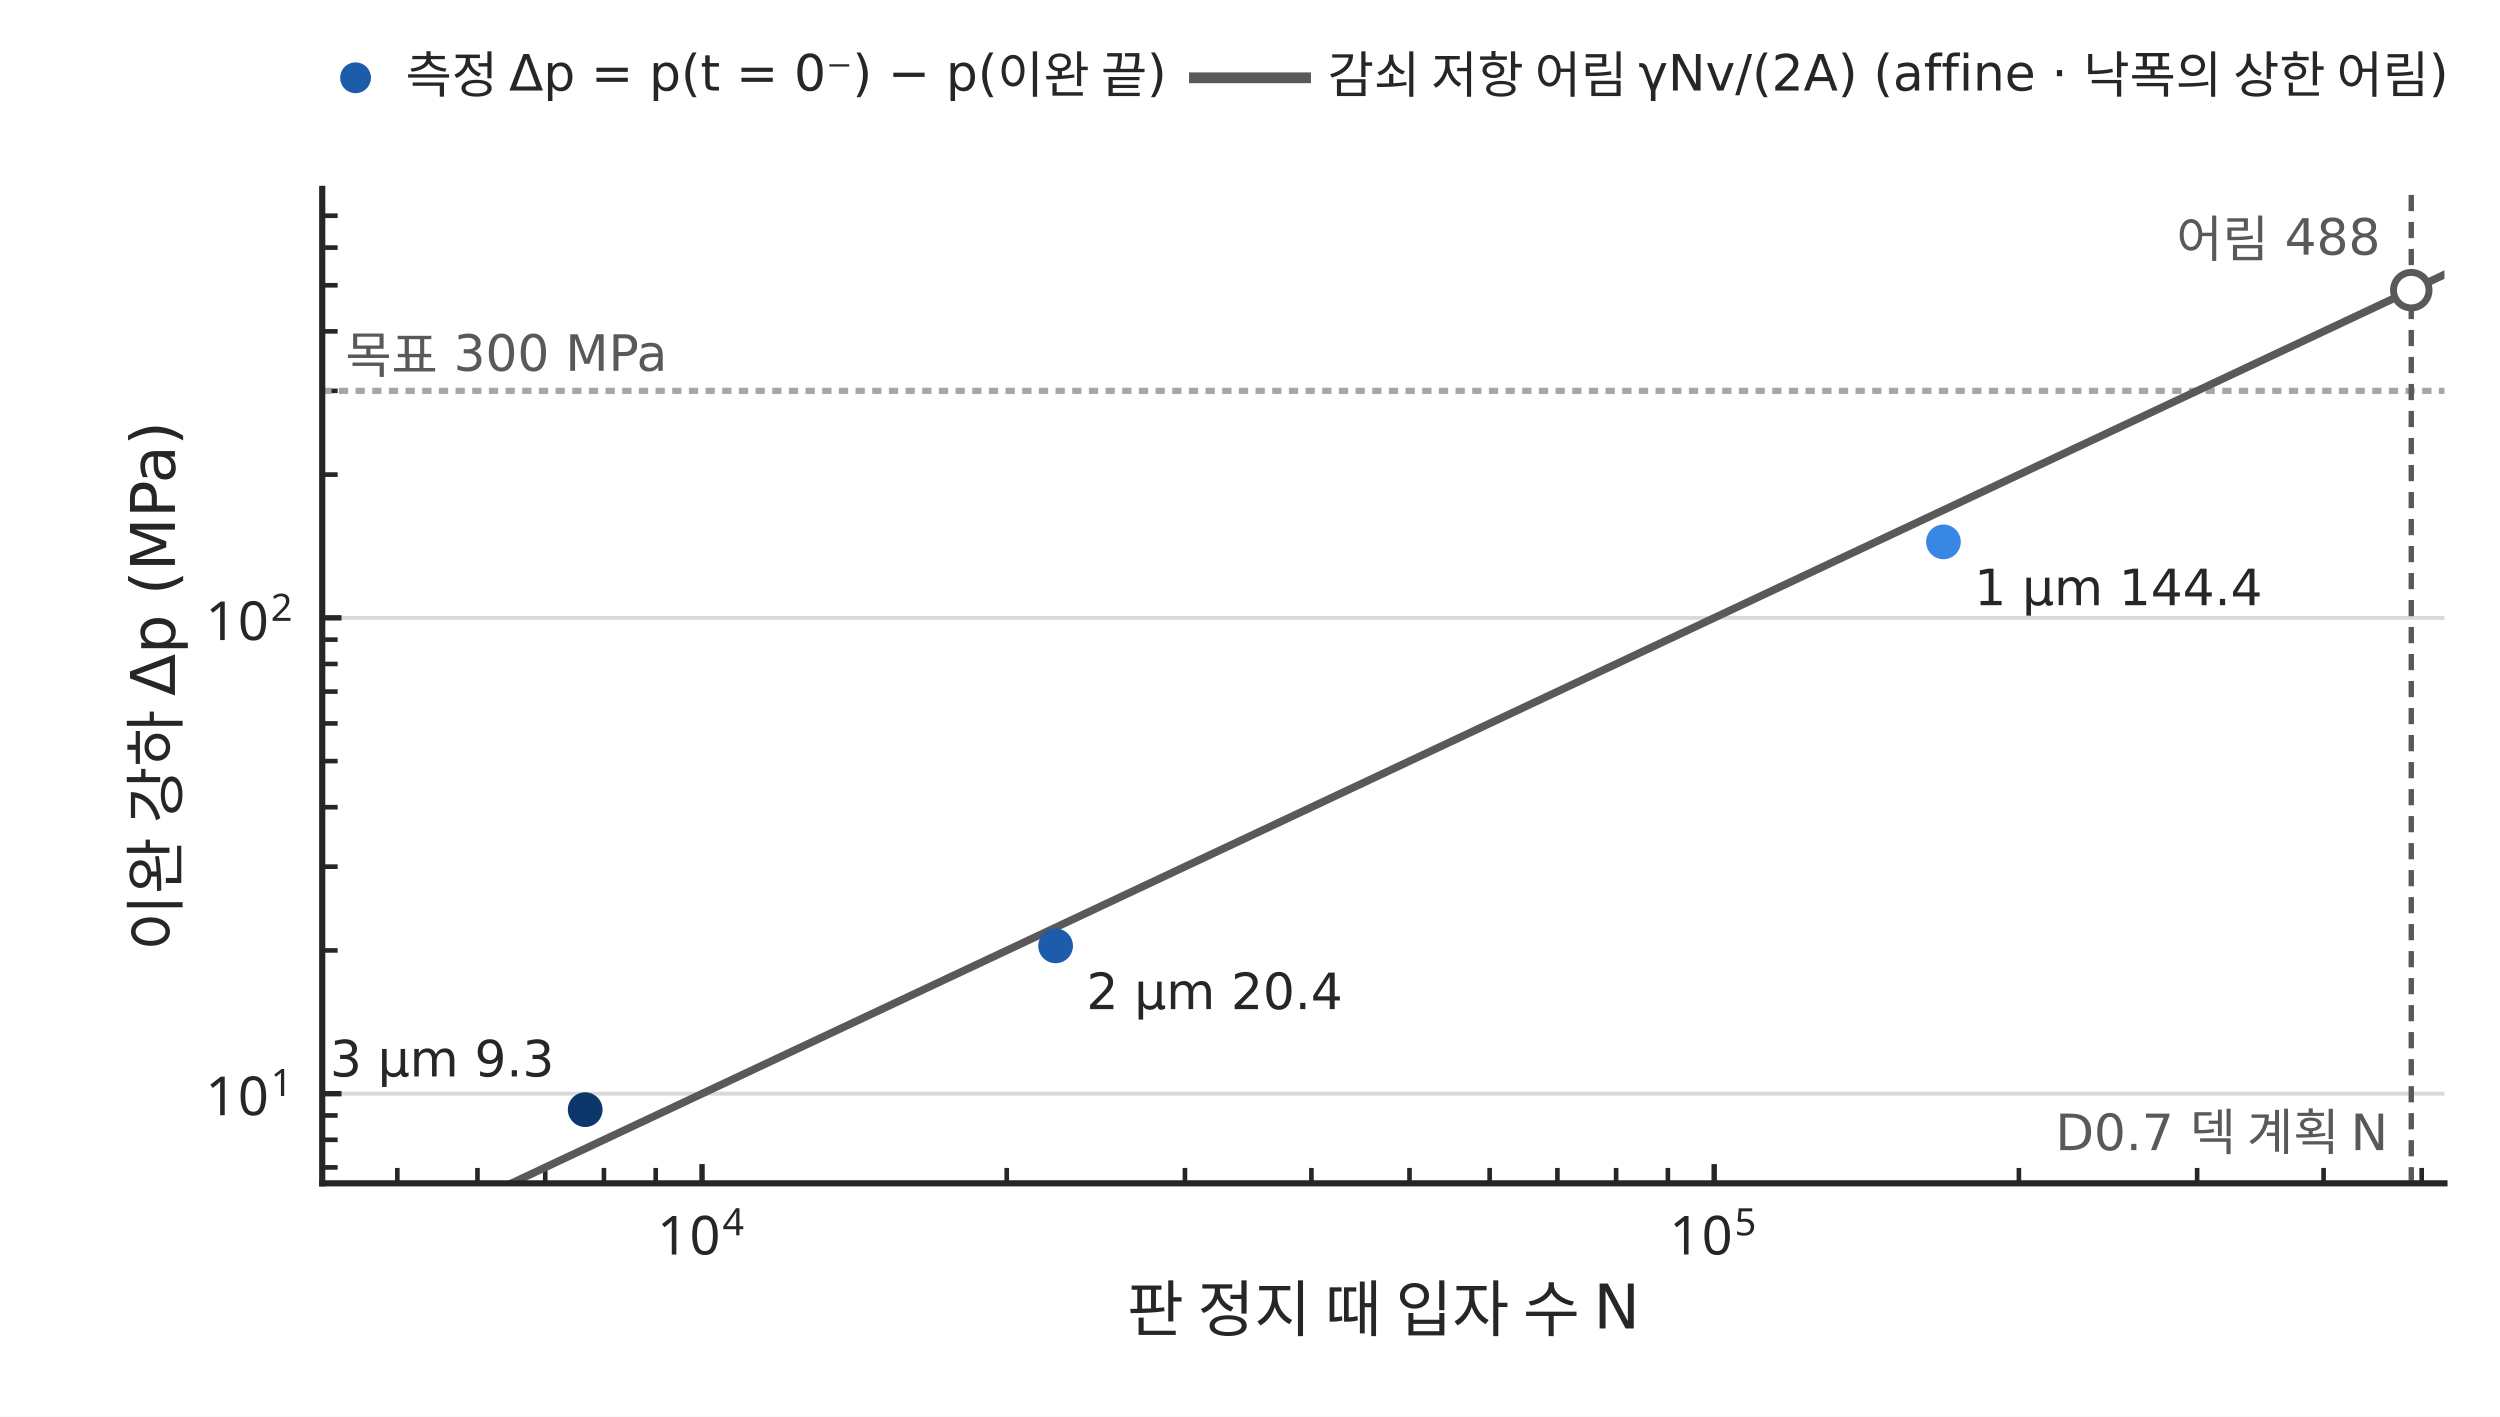
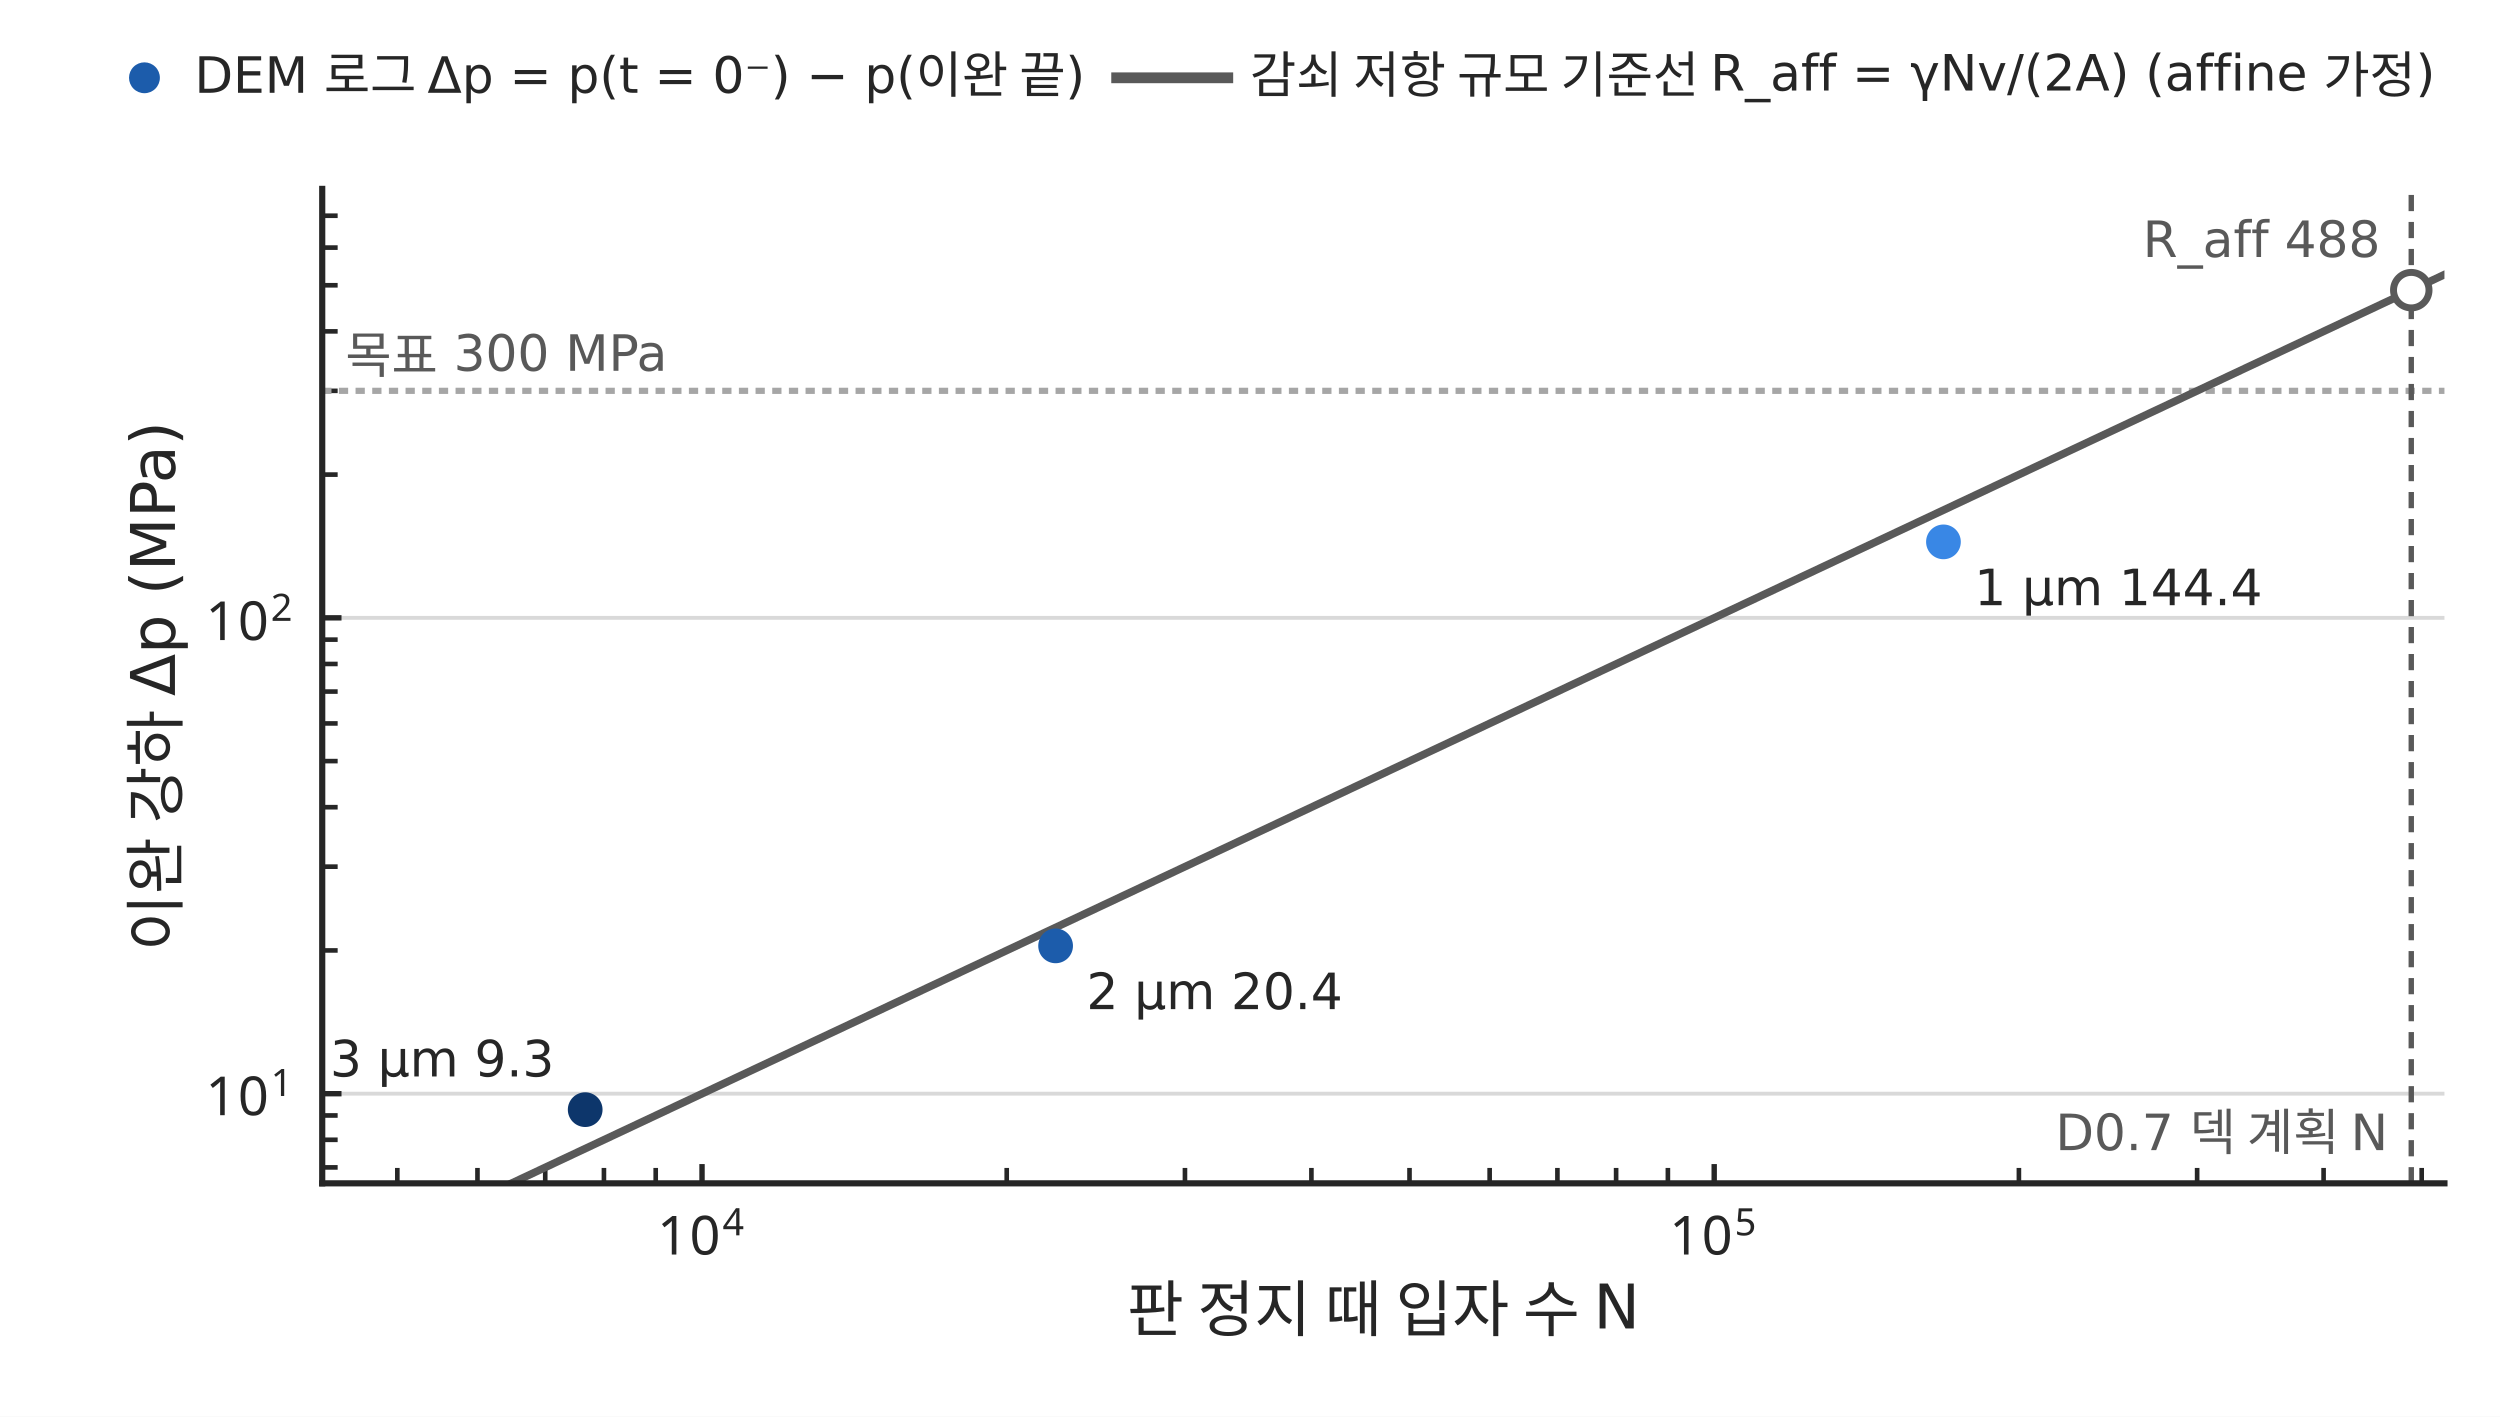
<svg xmlns="http://www.w3.org/2000/svg" xmlns:xlink="http://www.w3.org/1999/xlink" width="324pt" height="183.6pt" viewBox="0 0 324 183.6" version="1.1">
  <defs>
    <style type="text/css">*{stroke-linejoin: round; stroke-linecap: butt}</style>
  </defs>
  <g id="figure_1">
    <g id="patch_1">
      <path d="M 0 183.6  L 324 183.6  L 324 0  L 0 0  z " style="fill: #ffffff" />
    </g>
    <g id="axes_1">
      <g id="patch_2">
        <path d="M 41.76 153.36  L 316.8 153.36  L 316.8 24.48  L 41.76 24.48  z " style="fill: #ffffff" />
      </g>
      <g id="matplotlib.axis_1">
        <g id="xtick_1">
          <g id="line2d_1">
            <defs>
              <path id="m898c4f598d" d="M 0 0  L 0 -2.5  " style="stroke: #262626; stroke-width: 0.7" />
            </defs>
            <g>
              <use xlink:href="#m898c4f598d" x="90.982" y="153.36" style="fill: #262626; stroke: #262626; stroke-width: 0.7" />
            </g>
          </g>
          <g id="text_1">
            <g style="fill: #262626" transform="translate(85.17206 162.74)">
              <text>
                <tspan x="0" y="-0.148" style="font-weight: 500; font-size: 7px; font-family: 'WenQuanYi Zen Hei'; fill: #262626">1</tspan>
                <tspan x="4.197" y="-0.148" style="font-weight: 500; font-size: 7px; font-family: 'WenQuanYi Zen Hei'; fill: #262626">0</tspan>
                <tspan x="8.457" y="-2.642" style="font-weight: 500; font-size: 4.9px; font-family: 'WenQuanYi Zen Hei'; fill: #262626">4</tspan>
              </text>
            </g>
          </g>
        </g>
        <g id="xtick_2">
          <g id="line2d_2">
            <g>
              <use xlink:href="#m898c4f598d" x="222.16" y="153.36" style="fill: #262626; stroke: #262626; stroke-width: 0.7" />
            </g>
          </g>
          <g id="text_2">
            <g style="fill: #262626" transform="translate(216.3503 162.74)">
              <text>
                <tspan x="0" y="-0.148" style="font-weight: 500; font-size: 7px; font-family: 'WenQuanYi Zen Hei'; fill: #262626">1</tspan>
                <tspan x="4.197" y="-0.148" style="font-weight: 500; font-size: 7px; font-family: 'WenQuanYi Zen Hei'; fill: #262626">0</tspan>
                <tspan x="8.457" y="-2.642" style="font-weight: 500; font-size: 4.9px; font-family: 'WenQuanYi Zen Hei'; fill: #262626">5</tspan>
              </text>
            </g>
          </g>
        </g>
        <g id="xtick_3">
          <g id="line2d_3">
            <defs>
              <path id="ma957f78616" d="M 0 0  L 0 -2  " style="stroke: #262626; stroke-width: 0.6" />
            </defs>
            <g>
              <use xlink:href="#ma957f78616" x="51.493" y="153.36" style="fill: #262626; stroke: #262626; stroke-width: 0.6" />
            </g>
          </g>
        </g>
        <g id="xtick_4">
          <g id="line2d_4">
            <g>
              <use xlink:href="#ma957f78616" x="61.88" y="153.36" style="fill: #262626; stroke: #262626; stroke-width: 0.6" />
            </g>
          </g>
        </g>
        <g id="xtick_5">
          <g id="line2d_5">
            <g>
              <use xlink:href="#ma957f78616" x="70.662" y="153.36" style="fill: #262626; stroke: #262626; stroke-width: 0.6" />
            </g>
          </g>
        </g>
        <g id="xtick_6">
          <g id="line2d_6">
            <g>
              <use xlink:href="#ma957f78616" x="78.27" y="153.36" style="fill: #262626; stroke: #262626; stroke-width: 0.6" />
            </g>
          </g>
        </g>
        <g id="xtick_7">
          <g id="line2d_7">
            <g>
              <use xlink:href="#ma957f78616" x="84.98" y="153.36" style="fill: #262626; stroke: #262626; stroke-width: 0.6" />
            </g>
          </g>
        </g>
        <g id="xtick_8">
          <g id="line2d_8">
            <g>
              <use xlink:href="#ma957f78616" x="130.471" y="153.36" style="fill: #262626; stroke: #262626; stroke-width: 0.6" />
            </g>
          </g>
        </g>
        <g id="xtick_9">
          <g id="line2d_9">
            <g>
              <use xlink:href="#ma957f78616" x="153.57" y="153.36" style="fill: #262626; stroke: #262626; stroke-width: 0.6" />
            </g>
          </g>
        </g>
        <g id="xtick_10">
          <g id="line2d_10">
            <g>
              <use xlink:href="#ma957f78616" x="169.959" y="153.36" style="fill: #262626; stroke: #262626; stroke-width: 0.6" />
            </g>
          </g>
        </g>
        <g id="xtick_11">
          <g id="line2d_11">
            <g>
              <use xlink:href="#ma957f78616" x="182.672" y="153.36" style="fill: #262626; stroke: #262626; stroke-width: 0.6" />
            </g>
          </g>
        </g>
        <g id="xtick_12">
          <g id="line2d_12">
            <g>
              <use xlink:href="#ma957f78616" x="193.059" y="153.36" style="fill: #262626; stroke: #262626; stroke-width: 0.6" />
            </g>
          </g>
        </g>
        <g id="xtick_13">
          <g id="line2d_13">
            <g>
              <use xlink:href="#ma957f78616" x="201.841" y="153.36" style="fill: #262626; stroke: #262626; stroke-width: 0.6" />
            </g>
          </g>
        </g>
        <g id="xtick_14">
          <g id="line2d_14">
            <g>
              <use xlink:href="#ma957f78616" x="209.448" y="153.36" style="fill: #262626; stroke: #262626; stroke-width: 0.6" />
            </g>
          </g>
        </g>
        <g id="xtick_15">
          <g id="line2d_15">
            <g>
              <use xlink:href="#ma957f78616" x="216.158" y="153.36" style="fill: #262626; stroke: #262626; stroke-width: 0.6" />
            </g>
          </g>
        </g>
        <g id="xtick_16">
          <g id="line2d_16">
            <g>
              <use xlink:href="#ma957f78616" x="261.649" y="153.36" style="fill: #262626; stroke: #262626; stroke-width: 0.6" />
            </g>
          </g>
        </g>
        <g id="xtick_17">
          <g id="line2d_17">
            <g>
              <use xlink:href="#ma957f78616" x="284.748" y="153.36" style="fill: #262626; stroke: #262626; stroke-width: 0.6" />
            </g>
          </g>
        </g>
        <g id="xtick_18">
          <g id="line2d_18">
            <g>
              <use xlink:href="#ma957f78616" x="301.138" y="153.36" style="fill: #262626; stroke: #262626; stroke-width: 0.6" />
            </g>
          </g>
        </g>
        <g id="xtick_19">
          <g id="line2d_19">
            <g>
              <use xlink:href="#ma957f78616" x="313.85" y="153.36" style="fill: #262626; stroke: #262626; stroke-width: 0.6" />
            </g>
          </g>
        </g>
        <g id="text_3">
          <text style="font-size: 8px; font-family: 'Aptos', 'Malgun Gothic', 'Carlito', 'WenQuanYi Zen Hei', 'DejaVu Sans'; text-anchor: middle; fill: #262626" x="179.28" y="172.54" transform="rotate(-0 179.28 172.5398)">판 정지 때 입자 수 N</text>
        </g>
      </g>
      <g id="matplotlib.axis_2">
        <g id="ytick_1">
          <g id="line2d_20">
            <path d="M 41.76 141.742  L 316.8 141.742  " clip-path="url(#p18906d8e34)" style="fill: none; stroke: #d9d9d9; stroke-width: 0.5; stroke-linecap: square" />
          </g>
          <g id="line2d_21">
            <defs>
              <path id="m4b9ea9e945" d="M 0 0  L 2.5 0  " style="stroke: #262626; stroke-width: 0.7" />
            </defs>
            <g>
              <use xlink:href="#m4b9ea9e945" x="41.76" y="141.742" style="fill: #262626; stroke: #262626; stroke-width: 0.7" />
            </g>
          </g>
          <g id="text_4">
            <g style="fill: #262626" transform="translate(26.64 144.6816)">
              <text>
                <tspan x="0" y="-0.148" style="font-weight: 500; font-size: 7px; font-family: 'WenQuanYi Zen Hei'; fill: #262626">1</tspan>
                <tspan x="4.197" y="-0.148" style="font-weight: 500; font-size: 7px; font-family: 'WenQuanYi Zen Hei'; fill: #262626">0</tspan>
                <tspan x="8.457" y="-2.642" style="font-weight: 500; font-size: 4.9px; font-family: 'WenQuanYi Zen Hei'; fill: #262626">1</tspan>
              </text>
            </g>
          </g>
        </g>
        <g id="ytick_2">
          <g id="line2d_22">
            <path d="M 41.76 80.074  L 316.8 80.074  " clip-path="url(#p18906d8e34)" style="fill: none; stroke: #d9d9d9; stroke-width: 0.5; stroke-linecap: square" />
          </g>
          <g id="line2d_23">
            <g>
              <use xlink:href="#m4b9ea9e945" x="41.76" y="80.074" style="fill: #262626; stroke: #262626; stroke-width: 0.7" />
            </g>
          </g>
          <g id="text_5">
            <g style="fill: #262626" transform="translate(26.64 83.04912)">
              <text>
                <tspan x="0" y="-0.094" style="font-weight: 500; font-size: 7px; font-family: 'WenQuanYi Zen Hei'; fill: #262626">1</tspan>
                <tspan x="4.197" y="-0.094" style="font-weight: 500; font-size: 7px; font-family: 'WenQuanYi Zen Hei'; fill: #262626">0</tspan>
                <tspan x="8.457" y="-2.587" style="font-weight: 500; font-size: 4.9px; font-family: 'WenQuanYi Zen Hei'; fill: #262626">2</tspan>
              </text>
            </g>
          </g>
        </g>
        <g id="ytick_3">
          <g id="line2d_24">
            <defs>
              <path id="meac78916be" d="M 0 0  L 2 0  " style="stroke: #262626; stroke-width: 0.6" />
            </defs>
            <g>
              <use xlink:href="#meac78916be" x="41.76" y="151.294" style="fill: #262626; stroke: #262626; stroke-width: 0.6" />
            </g>
          </g>
        </g>
        <g id="ytick_4">
          <g id="line2d_25">
            <g>
              <use xlink:href="#meac78916be" x="41.76" y="147.718" style="fill: #262626; stroke: #262626; stroke-width: 0.6" />
            </g>
          </g>
        </g>
        <g id="ytick_5">
          <g id="line2d_26">
            <g>
              <use xlink:href="#meac78916be" x="41.76" y="144.563" style="fill: #262626; stroke: #262626; stroke-width: 0.6" />
            </g>
          </g>
        </g>
        <g id="ytick_6">
          <g id="line2d_27">
            <g>
              <use xlink:href="#meac78916be" x="41.76" y="123.178" style="fill: #262626; stroke: #262626; stroke-width: 0.6" />
            </g>
          </g>
        </g>
        <g id="ytick_7">
          <g id="line2d_28">
            <g>
              <use xlink:href="#meac78916be" x="41.76" y="112.319" style="fill: #262626; stroke: #262626; stroke-width: 0.6" />
            </g>
          </g>
        </g>
        <g id="ytick_8">
          <g id="line2d_29">
            <g>
              <use xlink:href="#meac78916be" x="41.76" y="104.614" style="fill: #262626; stroke: #262626; stroke-width: 0.6" />
            </g>
          </g>
        </g>
        <g id="ytick_9">
          <g id="line2d_30">
            <g>
              <use xlink:href="#meac78916be" x="41.76" y="98.638" style="fill: #262626; stroke: #262626; stroke-width: 0.6" />
            </g>
          </g>
        </g>
        <g id="ytick_10">
          <g id="line2d_31">
            <g>
              <use xlink:href="#meac78916be" x="41.76" y="93.755" style="fill: #262626; stroke: #262626; stroke-width: 0.6" />
            </g>
          </g>
        </g>
        <g id="ytick_11">
          <g id="line2d_32">
            <g>
              <use xlink:href="#meac78916be" x="41.76" y="89.627" style="fill: #262626; stroke: #262626; stroke-width: 0.6" />
            </g>
          </g>
        </g>
        <g id="ytick_12">
          <g id="line2d_33">
            <g>
              <use xlink:href="#meac78916be" x="41.76" y="86.05" style="fill: #262626; stroke: #262626; stroke-width: 0.6" />
            </g>
          </g>
        </g>
        <g id="ytick_13">
          <g id="line2d_34">
            <g>
              <use xlink:href="#meac78916be" x="41.76" y="82.896" style="fill: #262626; stroke: #262626; stroke-width: 0.6" />
            </g>
          </g>
        </g>
        <g id="ytick_14">
          <g id="line2d_35">
            <g>
              <use xlink:href="#meac78916be" x="41.76" y="61.51" style="fill: #262626; stroke: #262626; stroke-width: 0.6" />
            </g>
          </g>
        </g>
        <g id="ytick_15">
          <g id="line2d_36">
            <g>
              <use xlink:href="#meac78916be" x="41.76" y="50.651" style="fill: #262626; stroke: #262626; stroke-width: 0.6" />
            </g>
          </g>
        </g>
        <g id="ytick_16">
          <g id="line2d_37">
            <g>
              <use xlink:href="#meac78916be" x="41.76" y="42.947" style="fill: #262626; stroke: #262626; stroke-width: 0.6" />
            </g>
          </g>
        </g>
        <g id="ytick_17">
          <g id="line2d_38">
            <g>
              <use xlink:href="#meac78916be" x="41.76" y="36.97" style="fill: #262626; stroke: #262626; stroke-width: 0.6" />
            </g>
          </g>
        </g>
        <g id="ytick_18">
          <g id="line2d_39">
            <g>
              <use xlink:href="#meac78916be" x="41.76" y="32.087" style="fill: #262626; stroke: #262626; stroke-width: 0.6" />
            </g>
          </g>
        </g>
        <g id="ytick_19">
          <g id="line2d_40">
            <g>
              <use xlink:href="#meac78916be" x="41.76" y="27.959" style="fill: #262626; stroke: #262626; stroke-width: 0.6" />
            </g>
          </g>
        </g>
        <g id="text_6">
          <text style="font-size: 8px; font-family: 'Aptos', 'Malgun Gothic', 'Carlito', 'WenQuanYi Zen Hei', 'DejaVu Sans'; text-anchor: middle; fill: #262626" x="23.038" y="88.92" transform="rotate(-90 23.03844 88.92)">이완 강하 Δp (MPa)</text>
        </g>
      </g>
      <g id="line2d_41">
        <path d="M 41.76 50.651  L 316.8 50.651  " clip-path="url(#p18906d8e34)" style="fill: none; stroke-dasharray: 1.2,0.96; stroke-dashoffset: 0; stroke: #a6a6a6; stroke-width: 0.8" />
      </g>
      <g id="line2d_42">
        <path d="M 312.5 153.36  L 312.5 24.48  " clip-path="url(#p18906d8e34)" style="fill: none; stroke-dasharray: 2.1,1.4; stroke-dashoffset: 0; stroke: #595959; stroke-width: 0.7" />
      </g>
      <g id="line2d_43">
        <path d="M 66.268 153.36  L 316.8 35.584  " clip-path="url(#p18906d8e34)" style="fill: none; stroke: #595959; stroke-linecap: square" />
      </g>
      <g id="patch_3">
        <path d="M 41.76 153.36  L 41.76 24.48  " style="fill: none; stroke: #262626; stroke-width: 0.8; stroke-linejoin: miter; stroke-linecap: square" />
      </g>
      <g id="patch_4">
        <path d="M 41.76 153.36  L 316.8 153.36  " style="fill: none; stroke: #262626; stroke-width: 0.8; stroke-linejoin: miter; stroke-linecap: square" />
      </g>
      <g id="text_7">
        <text style="font-size: 6.5px; font-family: 'Aptos', 'Malgun Gothic', 'Carlito', 'WenQuanYi Zen Hei', 'DejaVu Sans'; text-anchor: start; fill: #595959" x="44.76" y="48.35" transform="rotate(-0 44.76 48.34996)">목표 300 MPa</text>
      </g>
      <g id="text_8">
        <text style="font-size: 6.5px; font-family: 'Aptos', 'Malgun Gothic', 'Carlito', 'WenQuanYi Zen Hei', 'DejaVu Sans'; text-anchor: end; fill: #595959" x="309.5" y="149.059" transform="rotate(-0 309.5 149.0587)">D0.7 덱 계획 N</text>
      </g>
      <g id="text_9">
-         <text style="font-size: 6.5px; font-family: 'Aptos', 'Malgun Gothic', 'Carlito', 'WenQuanYi Zen Hei', 'DejaVu Sans'; text-anchor: end; fill: #595959" x="308.5" y="33.304" transform="rotate(-0 308.5 33.30373)">어림 488</text>
+         <text style="font-size: 6.5px; font-family: 'Aptos', 'Malgun Gothic', 'Carlito', 'WenQuanYi Zen Hei', 'DejaVu Sans'; text-anchor: end; fill: #595959" x="308.5" y="33.304" transform="rotate(-0 308.5 33.30373)">R_aff 488</text>
      </g>
      <g id="text_10">
        <text style="font-size: 6.5px; font-family: 'Aptos', 'Malgun Gothic', 'Carlito', 'WenQuanYi Zen Hei', 'DejaVu Sans'; text-anchor: start; fill: #262626" x="255.871" y="78.426" transform="rotate(-0 255.8708 78.42568)">1 µm 144.4</text>
      </g>
      <g id="text_11">
        <text style="font-size: 6.5px; font-family: 'Aptos', 'Malgun Gothic', 'Carlito', 'WenQuanYi Zen Hei', 'DejaVu Sans'; text-anchor: start; fill: #262626" x="140.807" y="130.784" transform="rotate(-0 140.8073 130.7839)">2 µm 20.4</text>
      </g>
      <g id="text_12">
        <text style="font-size: 6.5px; font-family: 'Aptos', 'Malgun Gothic', 'Carlito', 'WenQuanYi Zen Hei', 'DejaVu Sans'; text-anchor: end; fill: #262626" x="71.84" y="139.509" transform="rotate(-0 71.84 139.5094)">3 µm 9.3</text>
      </g>
      <g id="line2d_44">
        <defs>
          <path id="m7acc1807b1" d="M 0 2.3  C 0.61 2.3 1.195 2.058 1.626 1.626  C 2.058 1.195 2.3 0.61 2.3 0  C 2.3 -0.61 2.058 -1.195 1.626 -1.626  C 1.195 -2.058 0.61 -2.3 0 -2.3  C -0.61 -2.3 -1.195 -2.058 -1.626 -1.626  C -2.058 -1.195 -2.3 -0.61 -2.3 0  C -2.3 0.61 -2.058 1.195 -1.626 1.626  C -1.195 2.058 -0.61 2.3 0 2.3  z " style="stroke: #595959; stroke-width: 0.9" />
        </defs>
        <g clip-path="url(#p18906d8e34)">
          <use xlink:href="#m7acc1807b1" x="312.5" y="37.605" style="fill: #ffffff; stroke: #595959; stroke-width: 0.9" />
        </g>
      </g>
      <g id="line2d_45">
        <defs>
          <path id="m0af6107e17" d="M 0 2.25  C 0.597 2.25 1.169 2.013 1.591 1.591  C 2.013 1.169 2.25 0.597 2.25 0  C 2.25 -0.597 2.013 -1.169 1.591 -1.591  C 1.169 -2.013 0.597 -2.25 0 -2.25  C -0.597 -2.25 -1.169 -2.013 -1.591 -1.591  C -2.013 -1.169 -2.25 -0.597 -2.25 0  C -2.25 0.597 -2.013 1.169 -1.591 1.591  C -1.169 2.013 -0.597 2.25 0 2.25  z " />
        </defs>
        <g clip-path="url(#p18906d8e34)">
          <use xlink:href="#m0af6107e17" x="251.871" y="70.227" style="fill: #3987e5" />
        </g>
      </g>
      <g id="line2d_46">
        <defs>
          <path id="m60662fd625" d="M 0 2.25  C 0.597 2.25 1.169 2.013 1.591 1.591  C 2.013 1.169 2.25 0.597 2.25 0  C 2.25 -0.597 2.013 -1.169 1.591 -1.591  C 1.169 -2.013 0.597 -2.25 0 -2.25  C -0.597 -2.25 -1.169 -2.013 -1.591 -1.591  C -2.013 -1.169 -2.25 -0.597 -2.25 0  C -2.25 0.597 -2.013 1.169 -1.591 1.591  C -1.169 2.013 -0.597 2.25 0 2.25  z " />
        </defs>
        <g clip-path="url(#p18906d8e34)">
          <use xlink:href="#m60662fd625" x="136.807" y="122.585" style="fill: #1c5cab" />
        </g>
      </g>
      <g id="line2d_47">
        <defs>
          <path id="m9a83df6c88" d="M 0 2.25  C 0.597 2.25 1.169 2.013 1.591 1.591  C 2.013 1.169 2.25 0.597 2.25 0  C 2.25 -0.597 2.013 -1.169 1.591 -1.591  C 1.169 -2.013 0.597 -2.25 0 -2.25  C -0.597 -2.25 -1.169 -2.013 -1.591 -1.591  C -2.013 -1.169 -2.25 -0.597 -2.25 0  C -2.25 0.597 -2.013 1.169 -1.591 1.591  C -1.169 2.013 -0.597 2.25 0 2.25  z " />
        </defs>
        <g clip-path="url(#p18906d8e34)">
          <use xlink:href="#m9a83df6c88" x="75.84" y="143.811" style="fill: #0d366b" />
        </g>
      </g>
    </g>
    <g id="line2d_48">
      <defs>
        <path id="m65a93d80f3" d="M 0 2  C 0.53 2 1.039 1.789 1.414 1.414  C 1.789 1.039 2 0.53 2 0  C 2 -0.53 1.789 -1.039 1.414 -1.414  C 1.039 -1.789 0.53 -2 0 -2  C -0.53 -2 -1.039 -1.789 -1.414 -1.414  C -1.789 -1.039 -2 -0.53 -2 0  C -2 0.53 -1.789 1.039 -1.414 1.414  C -1.039 1.789 -0.53 2 0 2  z " />
      </defs>
      <g>
-         <use xlink:href="#m65a93d80f3" x="46.08" y="10.08" style="fill: #1c5cab" />
+         <use xlink:href="#m65a93d80f3" x="18.72" y="10.08" style="fill: #1c5cab" />
      </g>
    </g>
    <g id="line2d_49">
-       <path d="M 154.8 10.08  L 169.2 10.08  " style="fill: none; stroke: #595959; stroke-width: 1.4; stroke-linecap: square" />
+       <path d="M 144.72 10.08  L 159.12 10.08  " style="fill: none; stroke: #595959; stroke-width: 1.4; stroke-linecap: square" />
    </g>
    <g id="text_13">
-       <text style="font-size: 6.5px; font-family: 'Aptos', 'Malgun Gothic', 'Carlito', 'WenQuanYi Zen Hei', 'DejaVu Sans'; text-anchor: start; fill: #262626" x="52.56" y="12.029" transform="rotate(-0 52.56 12.02873)">측정 Δp = p(t = 0⁻) − p(이완 끝)</text>
+       <text style="font-size: 6.5px; font-family: 'Aptos', 'Malgun Gothic', 'Carlito', 'WenQuanYi Zen Hei', 'DejaVu Sans'; text-anchor: start; fill: #262626" x="25.2" y="12.029" transform="rotate(-0 25.2 12.02873)">DEM 로그 Δp = p(t = 0⁻) − p(이완 끝)</text>
    </g>
    <g id="text_14">
-       <text style="font-size: 6.5px; font-family: 'Aptos', 'Malgun Gothic', 'Carlito', 'WenQuanYi Zen Hei', 'DejaVu Sans'; text-anchor: start; fill: #262626" x="172.08" y="12.029" transform="rotate(-0 172.08 12.02873)">감쇠 저항 어림 γNv/(2A) (affine · 낙폭의 상한 어림)</text>
+       <text style="font-size: 6.5px; font-family: 'Aptos', 'Malgun Gothic', 'Carlito', 'WenQuanYi Zen Hei', 'DejaVu Sans'; text-anchor: start; fill: #262626" x="162" y="12.029" transform="rotate(-0 162 12.02873)">감쇠 저항 규모 기준선 R_aff = γNv/(2A) (affine 가정)</text>
    </g>
  </g>
  <defs>
    <clipPath id="p18906d8e34">
      <rect x="41.76" y="24.48" width="275.04" height="128.88" />
    </clipPath>
  </defs>
</svg>
